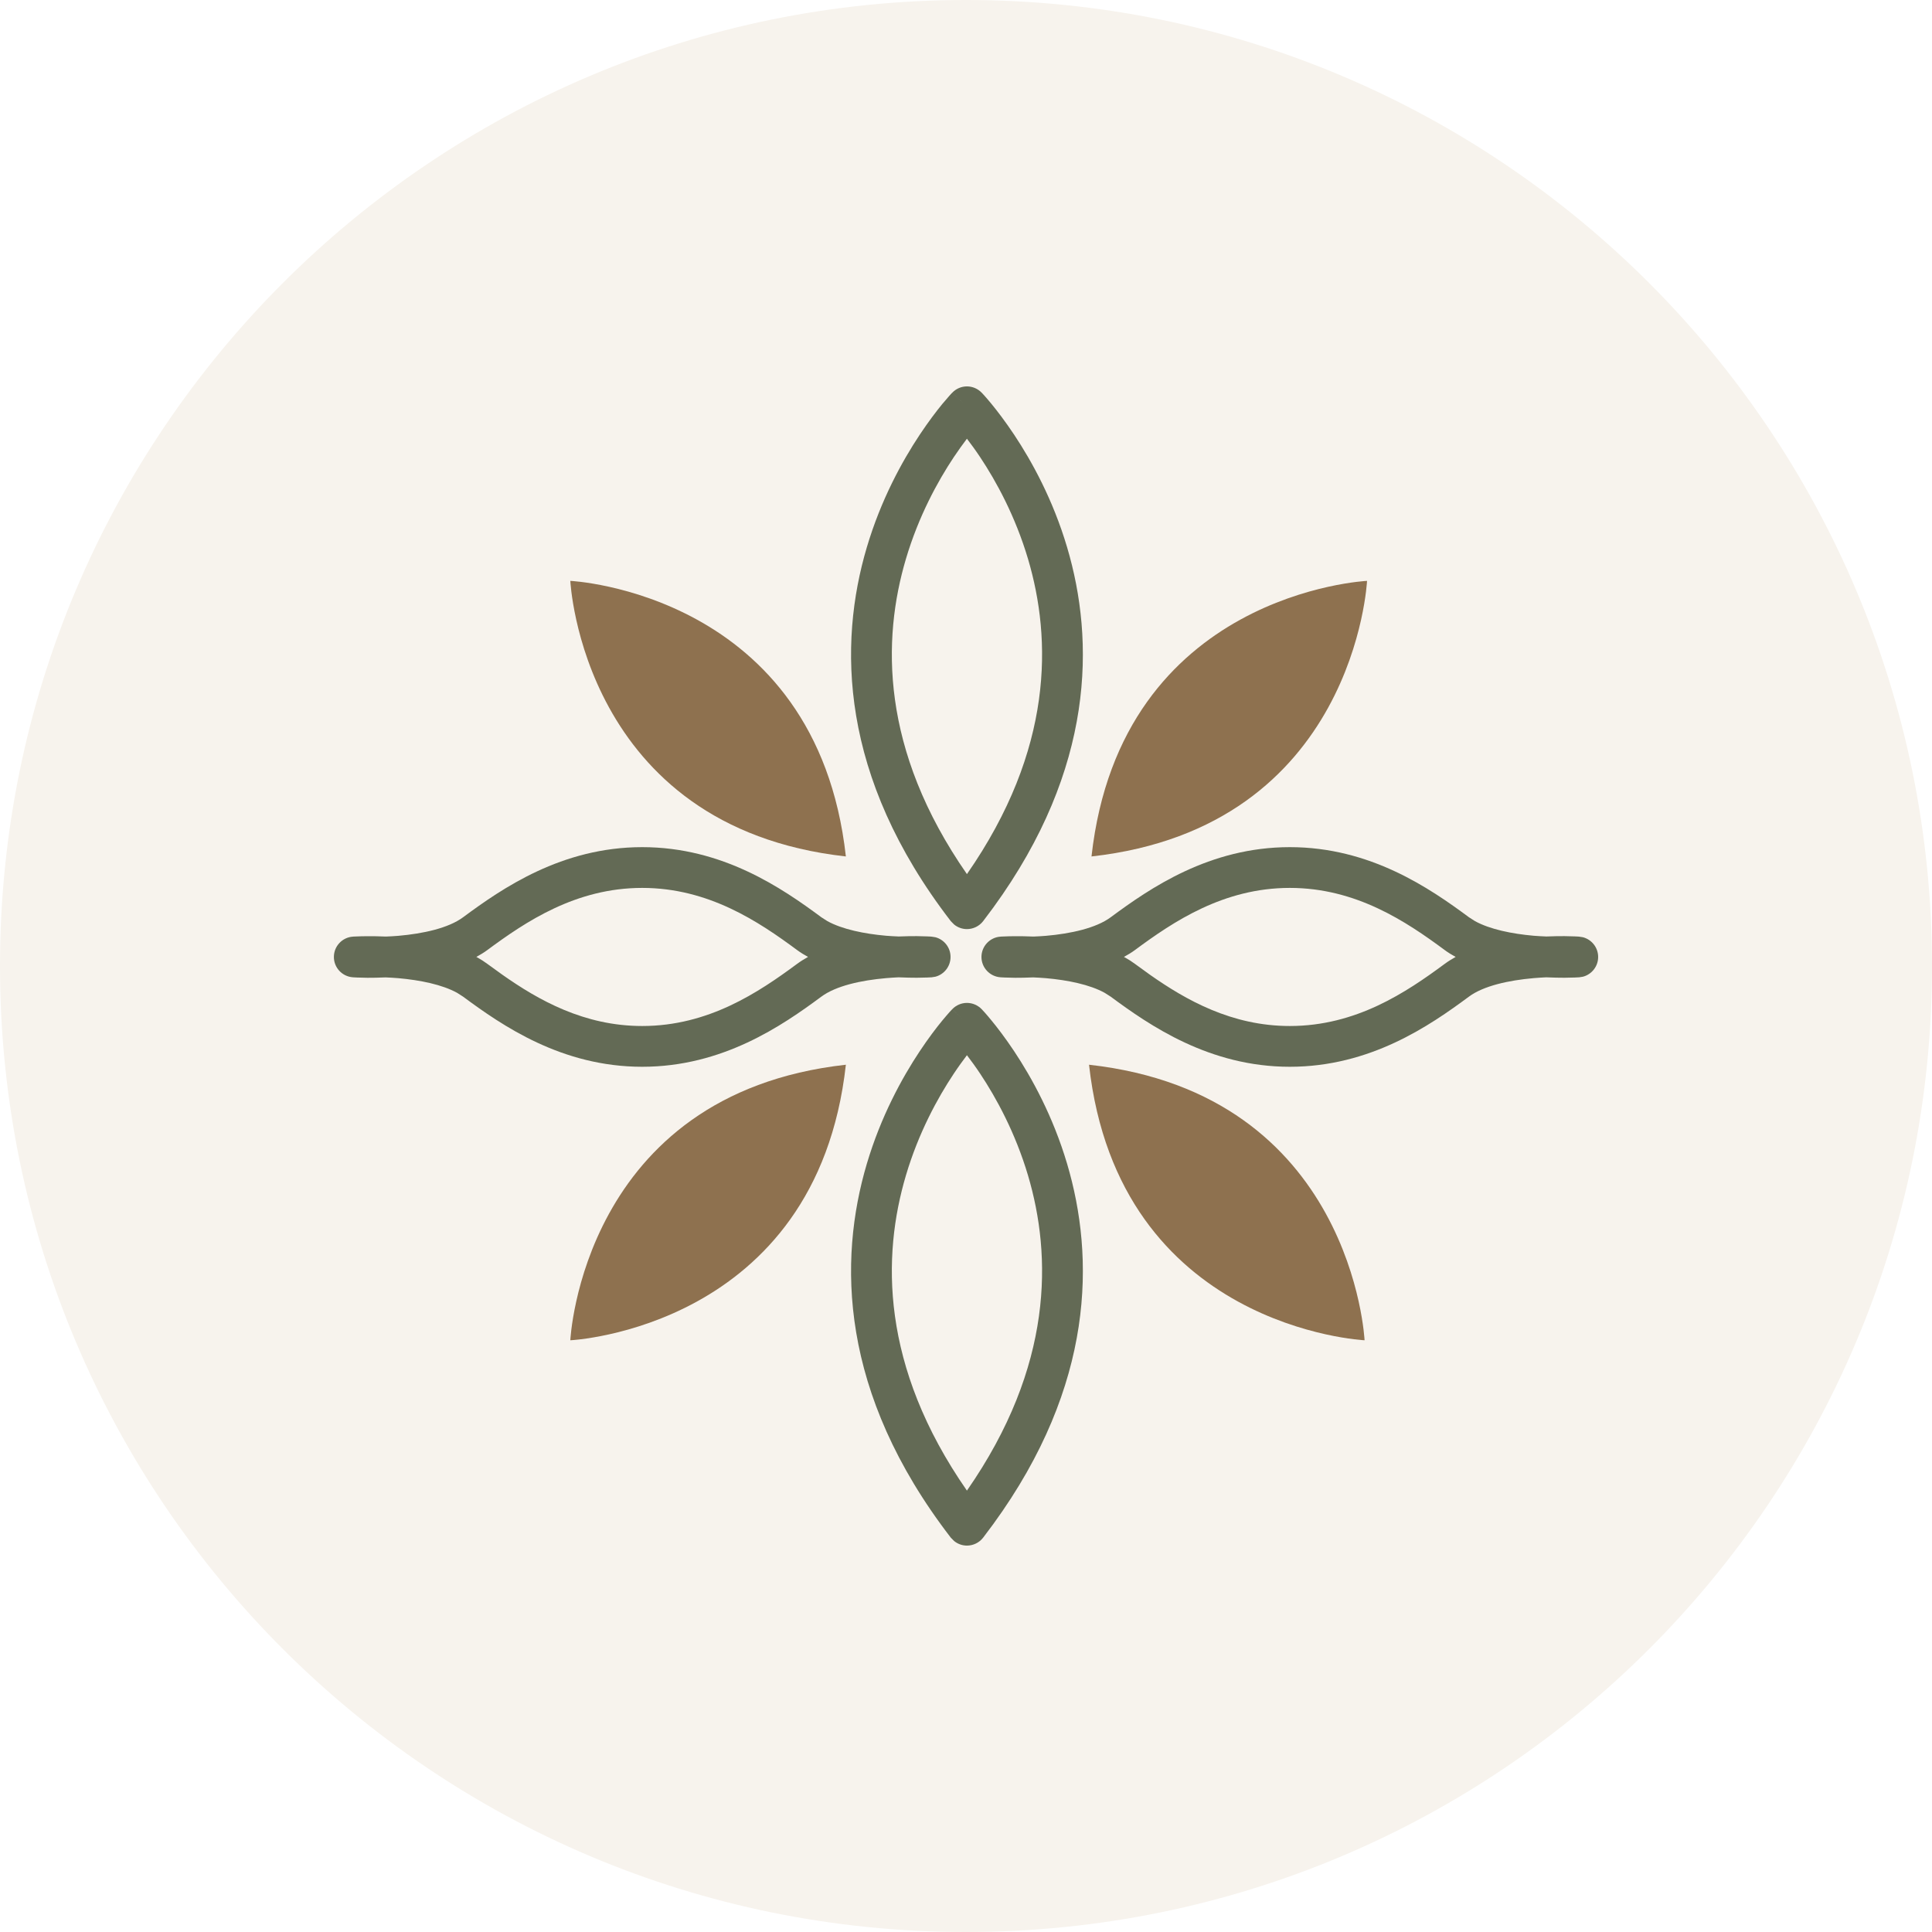
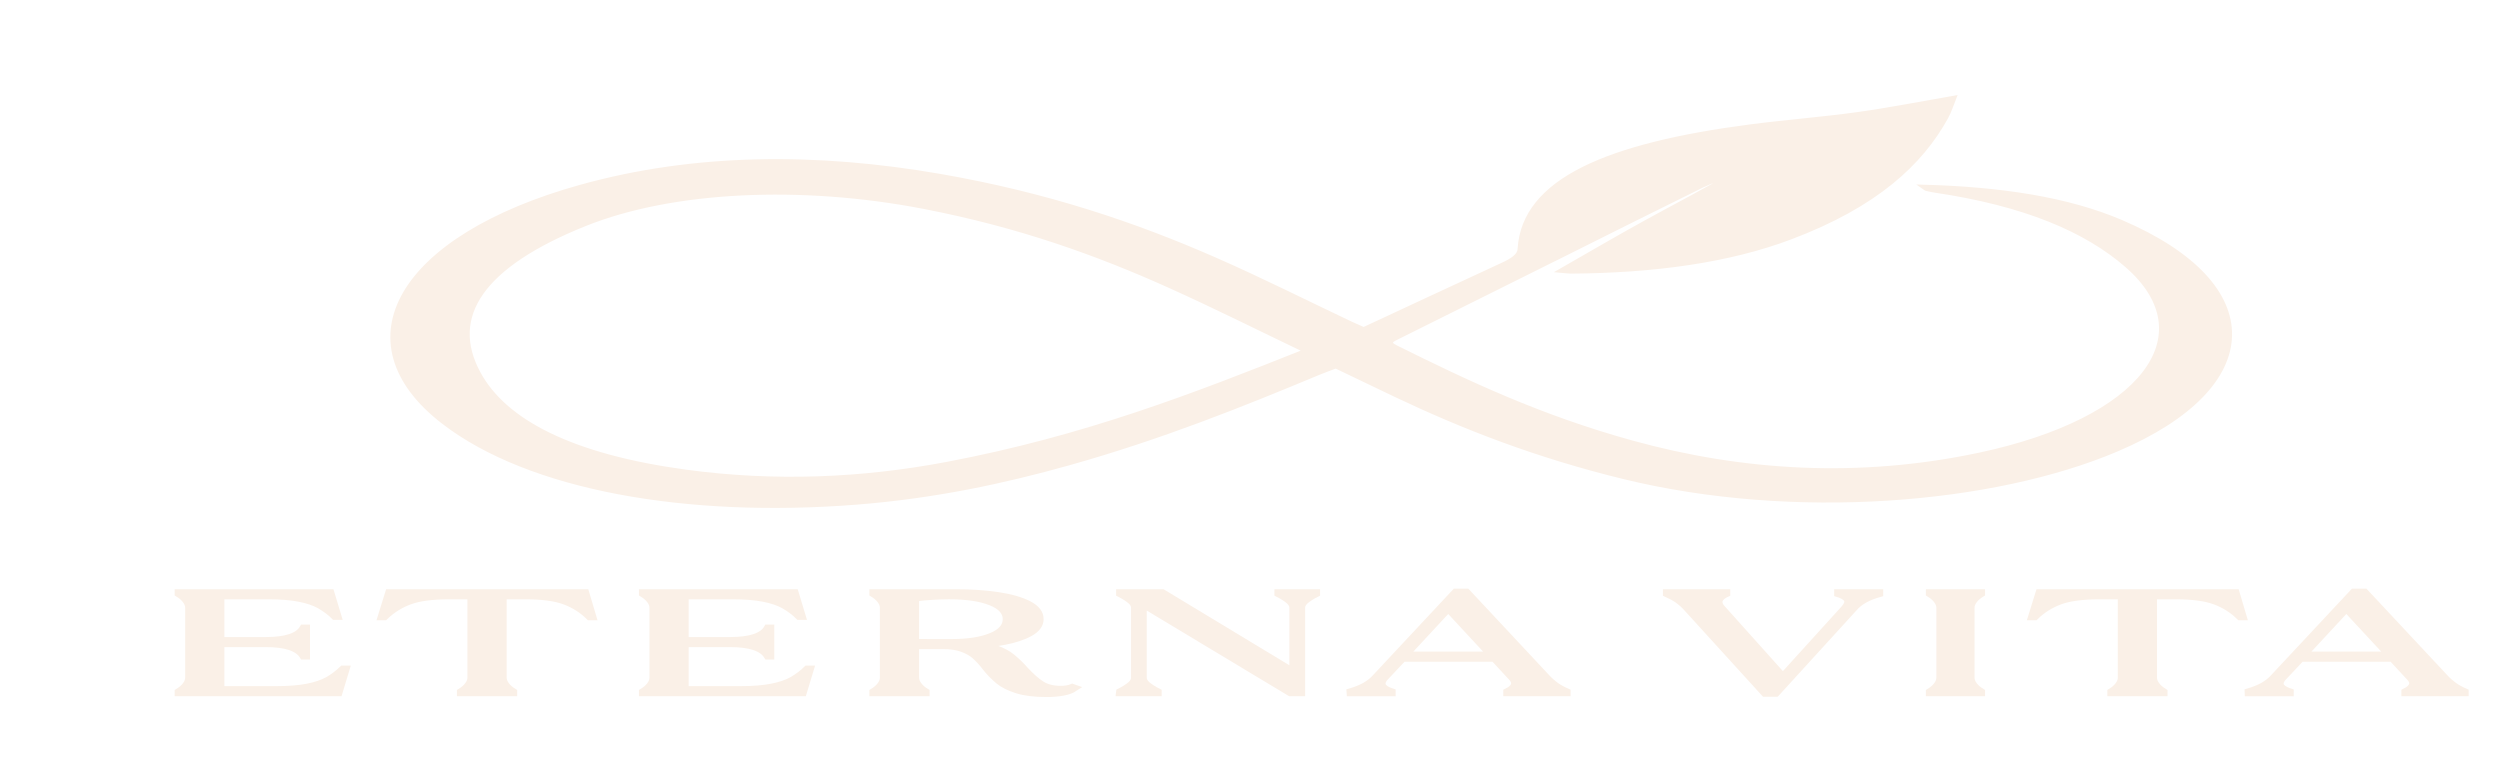
- <svg xmlns="http://www.w3.org/2000/svg" width="50" height="50" viewBox="0 0 50 50" fill="none">
-   <circle cx="25" cy="25" r="25" fill="#F7F3ED" />
-   <path d="M14.76 34.686C14.76 34.686 21.131 34.385 21.891 27.555C15.061 28.315 14.76 34.686 14.76 34.686Z" fill="#8E714F" />
-   <path d="M35.315 34.686C35.315 34.686 28.944 34.385 28.184 27.555C35.014 28.315 35.315 34.686 35.315 34.686Z" fill="#8E714F" />
-   <path d="M14.76 15.033C14.76 15.033 21.131 15.334 21.891 22.165C15.061 21.404 14.76 15.033 14.76 15.033Z" fill="#8E714F" />
-   <path d="M35.379 15.033C35.379 15.033 29.008 15.334 28.248 22.165C35.073 21.404 35.379 15.033 35.379 15.033Z" fill="#8E714F" />
-   <path d="M16.62 21.924C18.704 21.924 20.242 22.988 21.257 23.739L21.41 23.837C21.797 24.051 22.367 24.167 22.932 24.217C23.046 24.227 23.157 24.231 23.26 24.236C23.439 24.229 23.599 24.226 23.729 24.227C23.843 24.228 23.935 24.231 24 24.234C24.033 24.235 24.06 24.237 24.078 24.238C24.087 24.238 24.093 24.238 24.098 24.239C24.101 24.239 24.103 24.24 24.105 24.24H24.108L24.209 24.256C24.436 24.317 24.601 24.523 24.6 24.767C24.6 25.01 24.435 25.217 24.208 25.277L24.107 25.293H24.097C24.092 25.294 24.085 25.294 24.076 25.294C24.058 25.295 24.032 25.297 24 25.298C23.934 25.301 23.842 25.303 23.728 25.304C23.596 25.304 23.435 25.301 23.254 25.293C23.152 25.298 23.044 25.304 22.932 25.314C22.287 25.37 21.635 25.513 21.258 25.792C20.243 26.543 18.705 27.608 16.62 27.608C14.536 27.608 12.999 26.544 11.984 25.793L11.831 25.695C11.444 25.481 10.873 25.365 10.308 25.315C10.194 25.305 10.084 25.3 9.98 25.295C9.801 25.302 9.642 25.306 9.512 25.305C9.398 25.304 9.305 25.301 9.239 25.298C9.207 25.297 9.181 25.295 9.163 25.294C9.155 25.294 9.148 25.294 9.143 25.293H9.134L9.133 25.292C8.856 25.273 8.64 25.043 8.641 24.765C8.641 24.488 8.857 24.258 9.134 24.24H9.135L9.137 24.239C9.139 24.239 9.141 24.239 9.144 24.239C9.149 24.238 9.156 24.238 9.164 24.238C9.182 24.237 9.208 24.236 9.241 24.235C9.306 24.232 9.399 24.229 9.513 24.229C9.645 24.228 9.807 24.23 9.988 24.238C10.09 24.233 10.198 24.229 10.309 24.219C10.954 24.163 11.606 24.019 11.983 23.74C12.998 22.989 14.536 21.924 16.62 21.924ZM16.62 22.979C14.905 22.979 13.61 23.849 12.611 24.588C12.522 24.654 12.426 24.711 12.328 24.765C12.382 24.795 12.436 24.826 12.488 24.859L12.61 24.943L12.611 24.944L13 25.225C13.94 25.887 15.12 26.553 16.62 26.553C18.336 26.553 19.631 25.683 20.63 24.944C20.719 24.878 20.814 24.82 20.912 24.765C20.814 24.712 20.72 24.654 20.631 24.589L20.63 24.588C19.631 23.849 18.336 22.979 16.62 22.979Z" fill="#636A55" />
-   <path d="M33.38 21.924C35.464 21.924 37.002 22.988 38.017 23.739L38.17 23.837C38.557 24.051 39.127 24.167 39.691 24.217C39.806 24.227 39.916 24.231 40.02 24.236C40.199 24.229 40.358 24.226 40.489 24.227C40.603 24.228 40.695 24.231 40.76 24.234C40.793 24.235 40.819 24.237 40.838 24.238C40.846 24.238 40.853 24.238 40.858 24.239C40.861 24.239 40.863 24.24 40.864 24.24H40.867L40.968 24.256C41.195 24.317 41.36 24.523 41.36 24.767C41.36 25.01 41.194 25.217 40.967 25.277L40.866 25.293H40.857C40.852 25.294 40.844 25.294 40.836 25.294C40.817 25.295 40.791 25.297 40.759 25.298C40.694 25.301 40.602 25.303 40.488 25.304C40.356 25.304 40.195 25.301 40.014 25.293C39.912 25.298 39.803 25.304 39.691 25.314C39.047 25.37 38.394 25.513 38.017 25.792C37.003 26.543 35.465 27.608 33.38 27.608C31.301 27.608 29.759 26.544 28.744 25.793L28.59 25.695C28.204 25.481 27.633 25.365 27.068 25.315C26.954 25.305 26.843 25.3 26.739 25.295C26.561 25.302 26.402 25.306 26.271 25.305C26.158 25.304 26.064 25.301 25.999 25.298C25.967 25.297 25.941 25.295 25.923 25.294C25.914 25.294 25.907 25.294 25.902 25.293H25.894L25.893 25.292C25.616 25.273 25.4 25.043 25.4 24.765C25.401 24.488 25.617 24.258 25.894 24.24H25.895L25.897 24.239C25.899 24.239 25.901 24.239 25.903 24.239C25.908 24.238 25.915 24.238 25.924 24.238C25.942 24.237 25.968 24.236 26 24.235C26.065 24.232 26.159 24.229 26.272 24.229C26.405 24.228 26.566 24.23 26.747 24.238C26.849 24.233 26.957 24.229 27.069 24.219C27.714 24.163 28.366 24.019 28.743 23.74C29.758 22.989 31.296 21.924 33.38 21.924ZM33.38 22.979C31.665 22.979 30.369 23.849 29.371 24.588C29.282 24.654 29.186 24.711 29.087 24.765C29.142 24.795 29.196 24.826 29.248 24.859L29.37 24.943L29.371 24.944L29.759 25.225C30.701 25.887 31.883 26.553 33.38 26.553C35.096 26.553 36.391 25.683 37.39 24.944C37.479 24.878 37.574 24.82 37.672 24.765C37.574 24.712 37.479 24.654 37.391 24.589L37.39 24.588C36.391 23.849 35.096 22.979 33.38 22.979Z" fill="#636A55" />
-   <path d="M25.024 10C25.168 10 25.305 10.059 25.405 10.162L25.412 10.169C25.416 10.173 25.421 10.179 25.427 10.185C25.44 10.199 25.457 10.218 25.479 10.242C25.523 10.291 25.585 10.363 25.66 10.454C25.811 10.638 26.017 10.907 26.246 11.25C26.702 11.936 27.251 12.93 27.617 14.165C28.333 16.58 28.336 19.871 25.706 23.488L25.443 23.84C25.343 23.969 25.188 24.045 25.024 24.045C24.902 24.045 24.785 24.002 24.692 23.926L24.607 23.84C21.714 20.084 21.694 16.658 22.433 14.165C22.799 12.931 23.347 11.936 23.803 11.25C24.031 10.907 24.237 10.638 24.388 10.454C24.464 10.363 24.526 10.291 24.57 10.242C24.592 10.218 24.61 10.199 24.622 10.185C24.629 10.179 24.634 10.173 24.638 10.169C24.64 10.167 24.641 10.165 24.642 10.164L24.644 10.163V10.162C24.644 10.162 24.644 10.162 24.948 10.454L24.645 10.162C24.744 10.059 24.881 10 25.024 10ZM25.024 11.354C24.923 11.488 24.806 11.648 24.682 11.834C24.269 12.455 23.774 13.355 23.445 14.465C22.83 16.54 22.779 19.392 25.024 22.622C27.27 19.392 27.22 16.54 26.605 14.465C26.275 13.355 25.781 12.455 25.368 11.834C25.244 11.647 25.126 11.488 25.024 11.354Z" fill="#636A55" />
-   <path d="M25.024 25.955C25.168 25.955 25.305 26.014 25.405 26.117L25.412 26.124C25.416 26.128 25.421 26.134 25.427 26.141C25.44 26.154 25.457 26.173 25.479 26.197C25.523 26.247 25.585 26.318 25.66 26.41C25.811 26.593 26.017 26.862 26.246 27.205C26.702 27.891 27.251 28.886 27.617 30.12C28.333 32.535 28.336 35.826 25.706 39.443L25.443 39.795C25.343 39.924 25.188 40 25.024 40C24.902 40 24.785 39.957 24.692 39.881L24.607 39.795C21.714 36.039 21.694 32.613 22.433 30.12C22.799 28.886 23.347 27.891 23.803 27.205C24.031 26.862 24.237 26.593 24.388 26.41C24.464 26.318 24.526 26.247 24.57 26.197C24.592 26.173 24.61 26.154 24.622 26.141C24.629 26.134 24.634 26.128 24.638 26.124C24.64 26.122 24.641 26.12 24.642 26.119L24.644 26.118V26.117C24.644 26.117 24.644 26.117 24.948 26.41L24.645 26.117C24.744 26.014 24.881 25.955 25.024 25.955ZM25.024 27.309C24.923 27.443 24.806 27.602 24.682 27.789C24.269 28.41 23.774 29.31 23.445 30.42C22.83 32.495 22.779 35.347 25.024 38.577C27.27 35.347 27.22 32.495 26.605 30.42C26.275 29.31 25.781 28.41 25.368 27.789C25.244 27.602 25.126 27.443 25.024 27.309Z" fill="#636A55" />
+ <svg xmlns="http://www.w3.org/2000/svg" width="177" height="54" viewBox="0 0 177 54" fill="none">
+   <path d="M136.091 13.198C141.631 13.345 146.385 14.068 150.187 15.693C160.6 20.146 160.458 27.351 149.869 31.85C141.134 35.562 127.024 36.739 114.975 33.799C108.729 32.275 103.562 30.248 98.818 27.996C97.437 27.34 96.07 26.68 94.573 25.962C94.176 26.114 93.775 26.252 93.41 26.405C87.865 28.715 82.228 30.979 75.714 32.811C71.08 34.114 66.149 35.17 60.641 35.604C48.635 36.551 37.493 34.61 31.375 29.895C23.981 24.195 28.278 16.767 41.13 13.199C49.194 10.96 57.794 10.915 66.572 12.439C74.176 13.759 80.423 15.888 86.044 18.356C89.364 19.814 92.444 21.369 95.634 22.879C95.866 22.989 96.11 23.094 96.547 23.286C99.861 21.744 103.099 20.233 106.355 18.728C107.038 18.412 107.546 18.099 107.57 17.631C107.862 12.748 113.834 10.25 123.913 8.933C126.418 8.606 129.02 8.408 131.509 8.062C133.764 7.749 135.927 7.317 138.399 6.891C138.201 7.379 138.065 7.854 137.809 8.317C136.008 11.582 132.828 14.543 126.799 16.822C122.395 18.488 117.083 19.207 111.217 19.248C111.052 19.248 110.886 19.221 110.423 19.181C112.53 17.978 114.491 16.825 116.537 15.699C118.571 14.58 120.689 13.489 122.672 12.322C121.953 12.599 121.155 12.849 120.528 13.159C117.29 14.75 114.096 16.357 110.885 17.958C106.944 19.922 103 21.887 99.053 23.851C98.586 24.082 98.18 24.238 98.831 24.561C103.852 27.055 108.995 29.501 115.543 31.31C123.333 33.462 131.579 33.989 140.128 32.175C151.653 29.73 156.218 23.737 150.564 18.815C147.661 16.288 143.338 14.457 137.004 13.517C136.792 13.484 136.588 13.443 136.393 13.394C136.32 13.38 136.293 13.337 136.091 13.198ZM92.4 24.838C89.111 23.265 86.031 21.718 82.759 20.246C77.716 17.979 72.175 15.971 65.38 14.661C56.709 12.989 47.618 13.401 41.425 15.886C34.211 18.78 31.688 22.358 33.911 26.435C35.758 29.825 40.464 32.273 48.522 33.371C54.837 34.231 61.023 33.966 67.043 32.826C76.806 30.977 84.515 27.978 92.4 24.838Z" fill="#FAF0E7" stroke="#FAF0E7" stroke-width="0.25" stroke-miterlimit="10" />
+   <path d="M12.617 48.99C12.847 48.85 13.024 48.697 13.144 48.535C13.287 48.356 13.36 48.168 13.36 47.98V43.029C13.36 42.841 13.287 42.653 13.144 42.474C13.024 42.312 12.847 42.159 12.617 42.019V41.969H23.423L23.926 43.636H23.687C23.41 43.355 23.057 43.089 22.635 42.843C22.257 42.634 21.764 42.467 21.198 42.358C20.607 42.24 19.872 42.181 18.994 42.181H15.636V45.353H18.824C20.245 45.353 21.123 45.06 21.459 44.474H21.697V46.444H21.459C21.108 45.858 20.229 45.565 18.824 45.565H15.636V48.828H19.565C20.444 48.828 21.178 48.769 21.77 48.651C22.336 48.542 22.829 48.376 23.207 48.167C23.574 47.962 23.926 47.697 24.262 47.373H24.5L23.996 49.041H12.617V48.99Z" fill="#FAF0E7" stroke="#FAF0E7" stroke-width="0.5" stroke-miterlimit="10" />
+   <path d="M32.599 48.99C32.828 48.851 33.006 48.697 33.126 48.536C33.269 48.357 33.342 48.169 33.342 47.98V42.181H31.809C30.611 42.181 29.676 42.304 29.006 42.55C28.335 42.795 27.744 43.167 27.232 43.666H26.994L27.521 41.969H41.465L41.969 43.666H41.73C41.235 43.175 40.653 42.804 39.984 42.555C39.314 42.305 38.38 42.18 37.181 42.181H35.623V47.98C35.624 48.169 35.697 48.356 35.839 48.535C35.96 48.697 36.137 48.85 36.366 48.99V49.041H32.599V48.99Z" fill="#FAF0E7" stroke="#FAF0E7" stroke-width="0.5" stroke-miterlimit="10" />
+   <path d="M45.488 48.99C45.717 48.85 45.895 48.697 46.016 48.535C46.158 48.356 46.231 48.169 46.231 47.98V43.029C46.231 42.841 46.158 42.653 46.016 42.474C45.895 42.312 45.717 42.159 45.488 42.019V41.969H56.293L56.797 43.636H56.558C56.281 43.355 55.927 43.089 55.505 42.843C55.127 42.634 54.633 42.467 54.067 42.358C53.476 42.24 52.741 42.181 51.863 42.181H48.508V45.353H51.695C53.116 45.353 53.995 45.06 54.33 44.474H54.569V46.444H54.33C53.979 45.858 53.101 45.565 51.695 45.565H48.508V48.828H52.438C53.316 48.828 54.051 48.769 54.642 48.651C55.208 48.542 55.702 48.375 56.08 48.167C56.502 47.92 56.856 47.654 57.133 47.373H57.372L56.868 49.041H45.488V48.99Z" fill="#FAF0E7" stroke="#FAF0E7" stroke-width="0.5" stroke-miterlimit="10" />
+   <path d="M71.998 48.839C71.455 48.667 71.012 48.446 70.704 48.192C70.333 47.875 70.017 47.548 69.758 47.212C69.555 46.94 69.311 46.673 69.026 46.414C68.811 46.222 68.506 46.05 68.128 45.909C67.756 45.774 67.277 45.702 66.786 45.708H64.822V47.98C64.822 48.169 64.895 48.356 65.038 48.535C65.158 48.697 65.336 48.85 65.564 48.99V49.04H61.803V48.99C62.032 48.85 62.21 48.697 62.33 48.535C62.473 48.356 62.546 48.169 62.546 47.98V43.03C62.546 42.841 62.473 42.653 62.33 42.474C62.21 42.312 62.032 42.159 61.803 42.02V41.969H67.697C68.703 41.964 69.704 42.032 70.656 42.17C71.556 42.304 72.279 42.511 72.825 42.791C73.37 43.071 73.642 43.42 73.638 43.837C73.638 44.214 73.4 44.535 72.924 44.802C72.45 45.066 71.823 45.275 71.103 45.408C70.392 45.543 69.629 45.624 68.851 45.645V45.665C69.459 45.667 70.045 45.76 70.504 45.928C70.972 46.099 71.359 46.306 71.642 46.539C71.99 46.829 72.299 47.128 72.565 47.433C72.98 47.884 73.368 48.226 73.727 48.459C74.085 48.691 74.545 48.807 75.104 48.807C75.256 48.808 75.406 48.796 75.546 48.772C75.686 48.747 75.813 48.711 75.919 48.665L76.063 48.716C75.871 48.844 75.591 48.944 75.26 49.004C74.893 49.07 74.497 49.103 74.098 49.1C73.246 49.101 72.546 49.014 71.998 48.839ZM67.386 45.495C68.536 45.495 69.466 45.35 70.177 45.059C70.888 44.769 71.243 44.362 71.243 43.837C71.243 43.312 70.875 42.904 70.141 42.614C69.406 42.325 68.423 42.18 67.194 42.179C66.789 42.181 66.385 42.194 65.984 42.22C65.59 42.242 65.201 42.279 64.822 42.331V45.493L67.386 45.495Z" fill="#FAF0E7" stroke="#FAF0E7" stroke-width="0.5" stroke-miterlimit="10" />
+   <path d="M79.27 48.99C79.58 48.835 79.847 48.666 80.064 48.485C80.241 48.327 80.331 48.154 80.327 47.98V43.029C80.331 42.855 80.241 42.682 80.064 42.525C79.847 42.344 79.58 42.174 79.27 42.019V41.969H82.313L91.537 47.544V43.029C91.54 42.855 91.45 42.682 91.273 42.525C91.056 42.344 90.79 42.174 90.479 42.019V41.969H93.211V42.02C92.9 42.174 92.633 42.344 92.417 42.525C92.24 42.683 92.149 42.855 92.153 43.03V49.041H91.338L80.941 42.787V47.98C80.937 48.154 81.027 48.327 81.204 48.484C81.42 48.665 81.685 48.835 81.995 48.99V49.04H79.264L79.27 48.99Z" fill="#FAF0E7" stroke="#FAF0E7" stroke-width="0.5" stroke-miterlimit="10" />
+   <path d="M95.586 48.991C95.989 48.875 96.345 48.731 96.64 48.567C96.95 48.387 97.201 48.19 97.383 47.981L103.037 41.93H103.851L109.507 47.981C109.688 48.179 109.904 48.371 110.153 48.556C110.378 48.714 110.644 48.86 110.947 48.992V49.042H106.682V48.992C106.852 48.911 106.986 48.819 107.079 48.719C107.185 48.61 107.239 48.493 107.238 48.375C107.23 48.237 107.166 48.1 107.047 47.971L105.776 46.599H99.332L98.061 47.953C97.927 48.094 97.854 48.245 97.846 48.397C97.846 48.639 98.084 48.838 98.561 48.993V49.044H95.59L95.586 48.991ZM102.534 43.102L99.491 46.383H105.576L102.534 43.102Z" fill="#FAF0E7" stroke="#FAF0E7" stroke-width="0.5" stroke-miterlimit="10" />
+   <path d="M119.424 43.029C119.252 42.832 119.039 42.642 118.789 42.46C118.561 42.301 118.291 42.153 117.986 42.019V41.969H122.251V42.019C121.885 42.187 121.687 42.408 121.7 42.636C121.708 42.788 121.781 42.938 121.915 43.08L126.228 47.889L130.565 43.111C130.741 42.908 130.829 42.74 130.828 42.605C130.828 42.363 130.589 42.167 130.109 42.019V41.969H133.081V42.019C132.667 42.134 132.302 42.277 132.002 42.444C131.688 42.626 131.438 42.827 131.26 43.04L125.749 49.081H124.934L119.424 43.029Z" fill="#FAF0E7" stroke="#FAF0E7" stroke-width="0.5" stroke-miterlimit="10" />
+   <path d="M136.602 48.99C136.831 48.85 137.008 48.697 137.129 48.535C137.271 48.356 137.344 48.169 137.344 47.98V43.029C137.344 42.841 137.271 42.653 137.129 42.474C137.008 42.312 136.831 42.159 136.602 42.019V41.969H140.291V42.02C140.062 42.159 139.885 42.312 139.764 42.474C139.621 42.653 139.548 42.841 139.548 43.03V47.98C139.548 48.168 139.621 48.356 139.764 48.535C139.885 48.697 140.062 48.85 140.291 48.99V49.04H136.602V48.99Z" fill="#FAF0E7" stroke="#FAF0E7" stroke-width="0.5" stroke-miterlimit="10" />
+   <path d="M149.448 48.99C149.677 48.851 149.855 48.697 149.975 48.536C150.118 48.357 150.191 48.169 150.191 47.98V42.181H148.654C147.456 42.181 146.521 42.304 145.851 42.55C145.181 42.795 144.59 43.167 144.078 43.666H143.84L144.367 41.969H158.311L158.814 43.666H158.576C158.081 43.175 157.498 42.804 156.829 42.555C156.16 42.305 155.225 42.18 154.025 42.181H152.466V47.98C152.466 48.169 152.539 48.356 152.682 48.535C152.802 48.697 152.98 48.85 153.209 48.99V49.041H149.448V48.99Z" fill="#FAF0E7" stroke="#FAF0E7" stroke-width="0.5" stroke-miterlimit="10" />
+   <path d="M159.172 48.991C159.575 48.875 159.931 48.731 160.226 48.567C160.536 48.387 160.787 48.19 160.969 47.981L166.623 41.93H167.437L173.092 47.981C173.273 48.179 173.489 48.371 173.738 48.556C173.963 48.714 174.229 48.86 174.532 48.992V49.042H170.267V48.992C170.437 48.911 170.571 48.819 170.664 48.719C170.77 48.61 170.824 48.493 170.823 48.375C170.816 48.237 170.751 48.1 170.632 47.971L169.361 46.599H162.917L161.646 47.953C161.512 48.094 161.438 48.245 161.43 48.397C161.43 48.639 161.668 48.838 162.145 48.993V49.044H159.174L159.172 48.991ZM166.12 43.102L163.077 46.383H169.163L166.12 43.102Z" fill="#FAF0E7" stroke="#FAF0E7" stroke-width="0.5" stroke-miterlimit="10" />
</svg>
